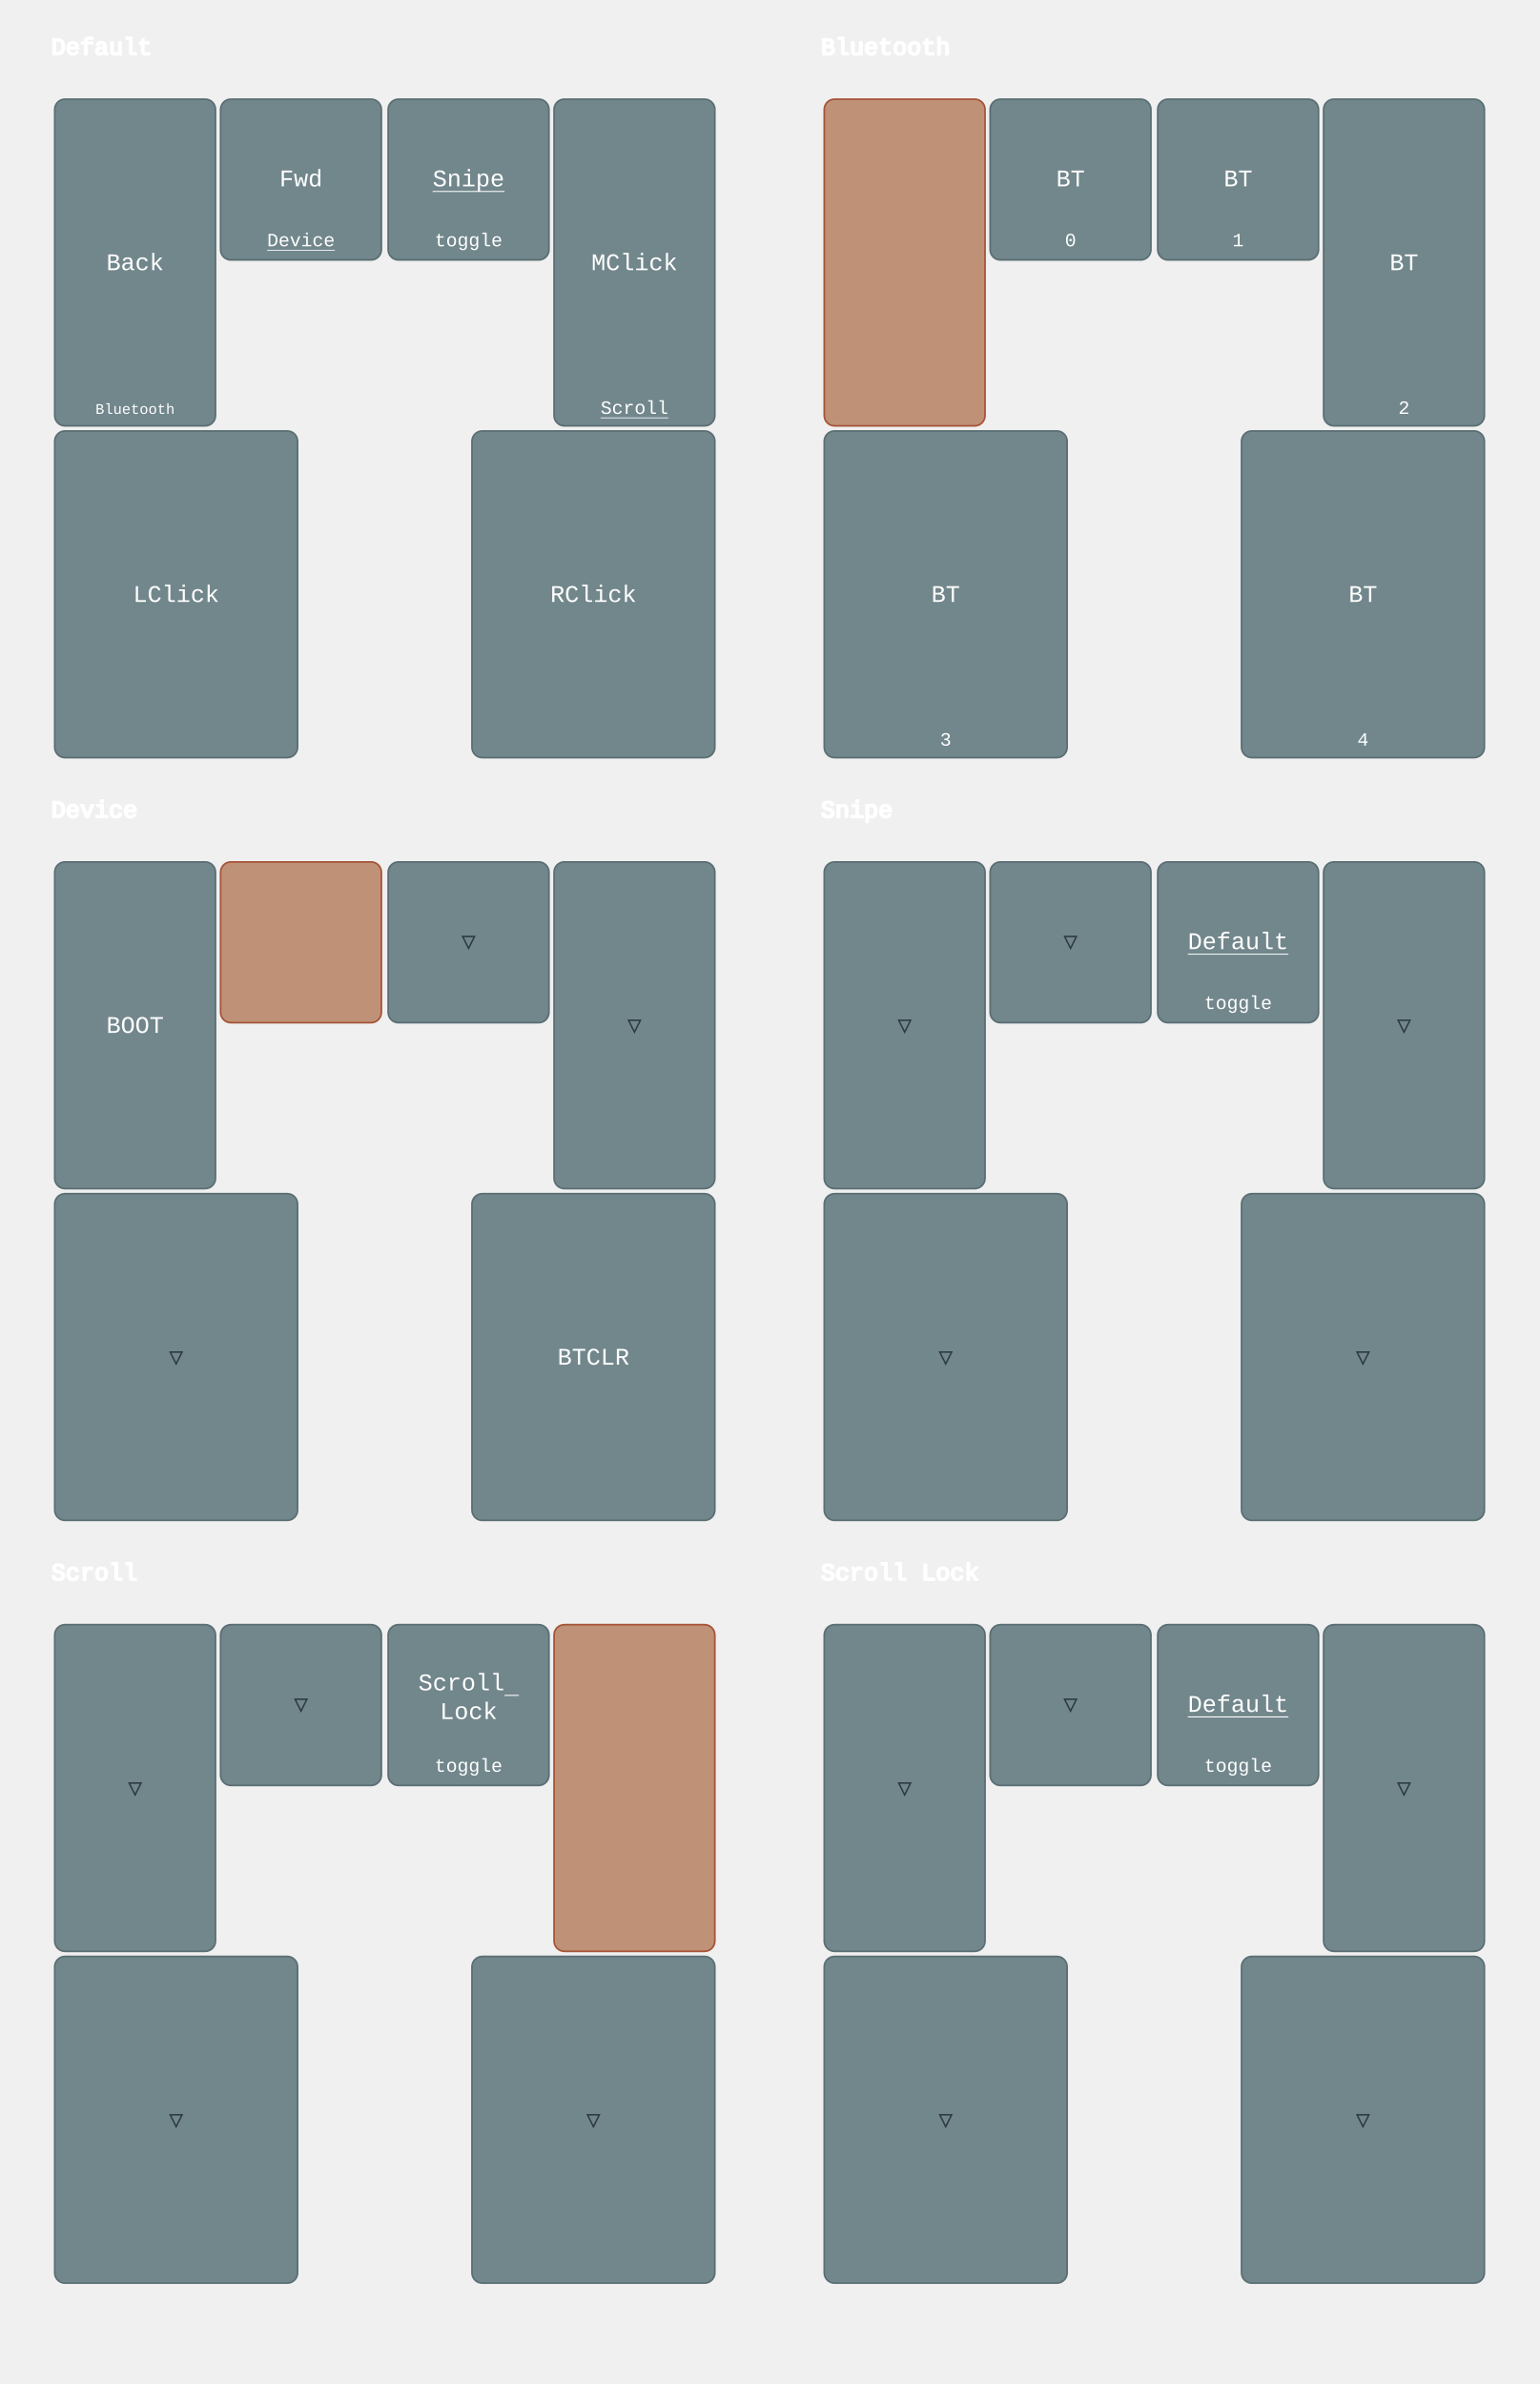
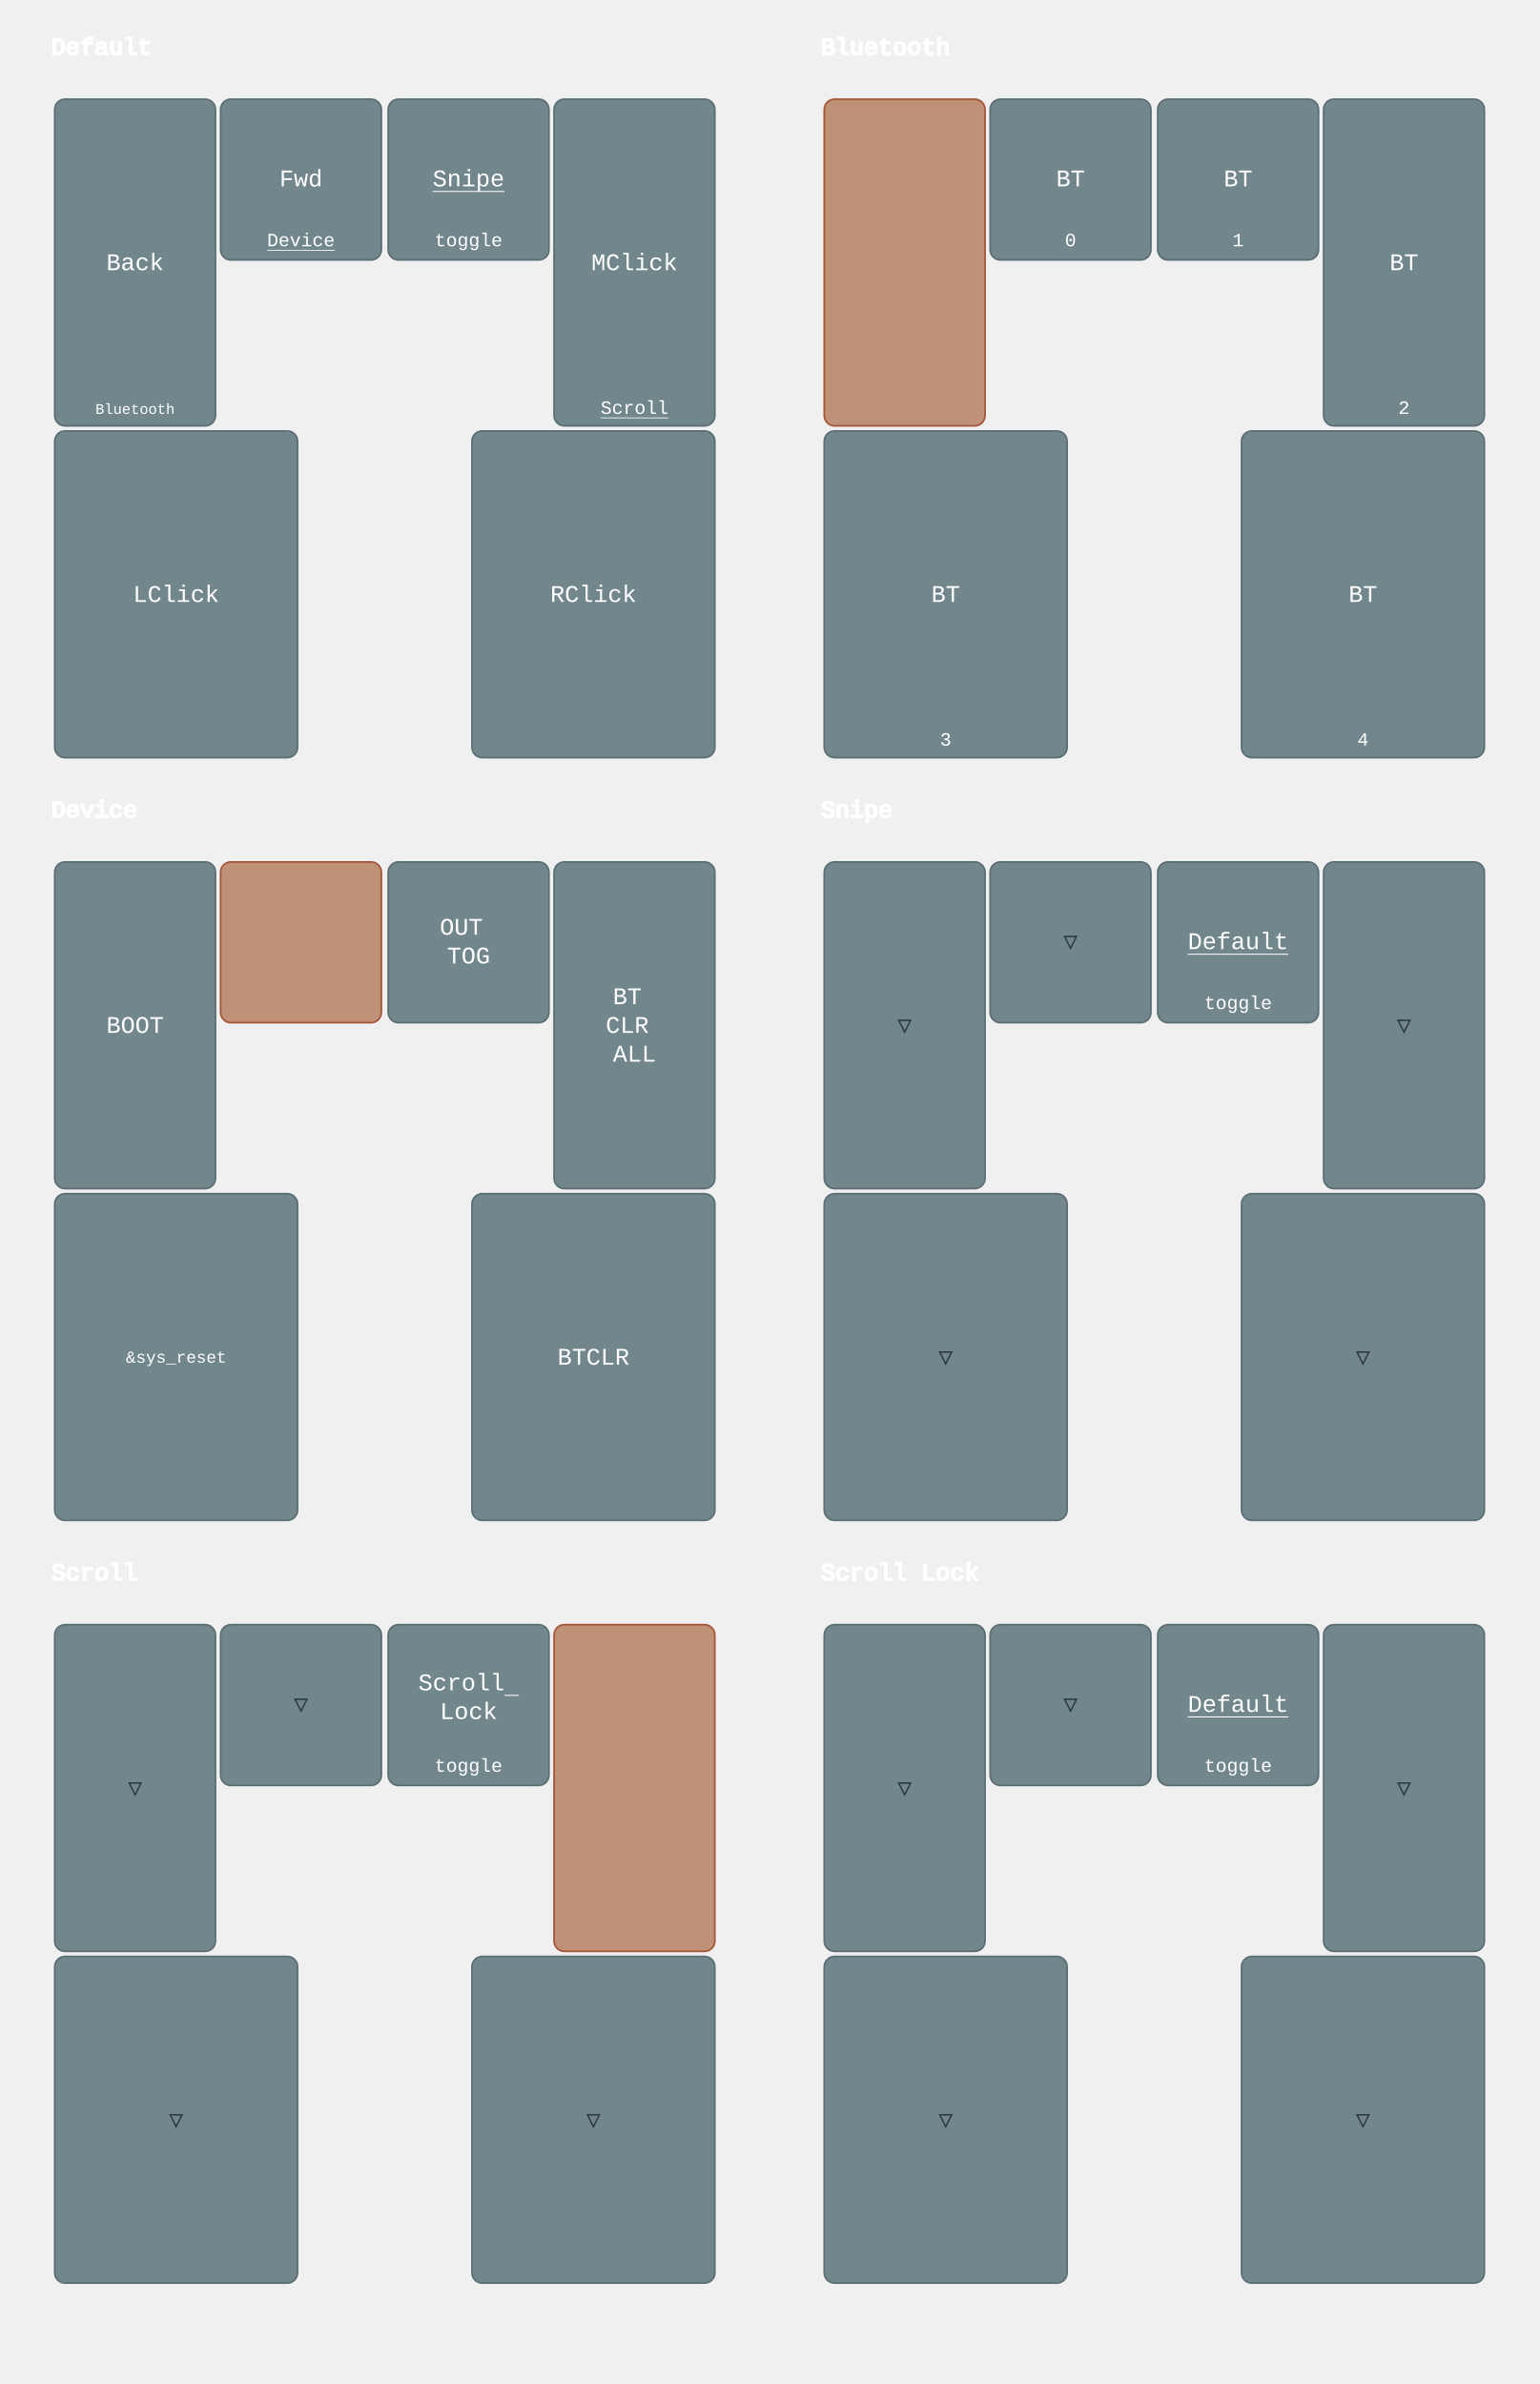
<svg xmlns="http://www.w3.org/2000/svg" width="900" height="1394" viewBox="0 0 900 1394" class="keymap">
  <style>svg path {
    fill: inherit;
}
svg.keymap {
    font-family: Menlo,SFMono-Regular,Consolas,Liberation Mono,monospace;
    font-size: 14px;
    font-kerning: normal;
    text-rendering: optimizeLegibility;
    fill: #FFF;
    background: #141F26;
}
rect.key {
    fill: #72878C;
    stroke: #5A6E73;
    stroke-width: 1;
}
rect.side {
    filter: brightness(90%);
}
rect.combo, rect.combo-separate {
    fill: #54929b;
    stroke: #007772;
}
rect.held, rect.combo.held {
    stroke: #A65437;
    fill: #BF9278;
}
rect.ghost, rect.combo.ghost {
    stroke-dasharray: 4, 4;
    stroke-width: 2;
}
text {
    text-anchor: middle;
    dominant-baseline: middle;
}
text.label {
    text-anchor: start;
    stroke: white;
    paint-order: stroke;
}
text.combo, text.hold, text.shifted, text.left, text.right, text.tl, text.tr, text.bl, text.br {
    font-size: 11px;
}
text.hold, text.bl, text.br {
    text-anchor: middle;
    dominant-baseline: auto;
}
text.shifted, text.tl, text.tr {
    text-anchor: middle;
    dominant-baseline: hanging;
}
text.left, text.tl, text.bl {
    text-anchor: start;
}
text.right, text.tr, text.br {
    text-anchor: end;
}
text.layer-activator {
    text-decoration: underline;
}
text.combo.hold, text.combo.shifted, text.combo.left, text.combo.right {
    font-size: 8px;
}
text.trans {
    fill: #2C3A40;
}
path.combo {
    stroke-width: 1;
    stroke: gray;
    fill: none;
}
.icon-tabler &gt; path {
    fill: inherit;
    stroke: inherit;
    stroke-width: 2;
}
.icon-tabler &gt; path[stroke="none"][fill="none"] {
    visibility: hidden;
}</style>
  <g transform="translate(30, 0)" class="layer-Default">
    <text x="0" y="28" class="label" id="Default">Default</text>
    <g transform="translate(0, 56)">
      <g transform="translate(49, 98)" class="key keypos-0">
        <rect rx="6" ry="6" x="-47" y="-96" width="94" height="191" class="key" />
        <text x="0" y="0" class="key tap">Back</text>
        <a href="#Bluetooth">
          <text x="0" y="88" class="key hold layer-activator">
            <tspan style="font-size: 78%">Bluetooth</tspan>
          </text>
        </a>
      </g>
      <g transform="translate(146, 49)" class="key keypos-1">
        <rect rx="6" ry="6" x="-47" y="-47" width="94" height="94" class="key" />
        <text x="0" y="0" class="key tap">Fwd</text>
        <a href="#Device">
          <text x="0" y="39" class="key hold layer-activator">Device</text>
        </a>
      </g>
      <g transform="translate(244, 49)" class="key keypos-2">
        <rect rx="6" ry="6" x="-47" y="-47" width="94" height="94" class="key" />
        <a href="#Snipe">
          <text x="0" y="0" class="key tap layer-activator">Snipe</text>
        </a>
        <text x="0" y="39" class="key hold">toggle</text>
      </g>
      <g transform="translate(341, 98)" class="key keypos-3">
        <rect rx="6" ry="6" x="-47" y="-96" width="94" height="191" class="key" />
        <text x="0" y="0" class="key tap">MClick</text>
        <a href="#Scroll">
          <text x="0" y="88" class="key hold layer-activator">Scroll</text>
        </a>
      </g>
      <g transform="translate(73, 292)" class="key keypos-4">
        <rect rx="6" ry="6" x="-71" y="-96" width="142" height="191" class="key" />
        <text x="0" y="0" class="key tap">LClick</text>
      </g>
      <g transform="translate(317, 292)" class="key keypos-5">
        <rect rx="6" ry="6" x="-71" y="-96" width="142" height="191" class="key" />
        <text x="0" y="0" class="key tap">RClick</text>
      </g>
    </g>
  </g>
  <g transform="translate(480, 0)" class="layer-Bluetooth">
    <text x="0" y="28" class="label" id="Bluetooth">Bluetooth</text>
    <g transform="translate(0, 56)">
      <g transform="translate(49, 98)" class="key held keypos-0">
        <rect rx="6" ry="6" x="-47" y="-96" width="94" height="191" class="key held" />
      </g>
      <g transform="translate(146, 49)" class="key keypos-1">
        <rect rx="6" ry="6" x="-47" y="-47" width="94" height="94" class="key" />
        <text x="0" y="0" class="key tap">BT</text>
        <text x="0" y="39" class="key hold">0</text>
      </g>
      <g transform="translate(244, 49)" class="key keypos-2">
        <rect rx="6" ry="6" x="-47" y="-47" width="94" height="94" class="key" />
        <text x="0" y="0" class="key tap">BT</text>
        <text x="0" y="39" class="key hold">1</text>
      </g>
      <g transform="translate(341, 98)" class="key keypos-3">
        <rect rx="6" ry="6" x="-47" y="-96" width="94" height="191" class="key" />
        <text x="0" y="0" class="key tap">BT</text>
        <text x="0" y="88" class="key hold">2</text>
      </g>
      <g transform="translate(73, 292)" class="key keypos-4">
        <rect rx="6" ry="6" x="-71" y="-96" width="142" height="191" class="key" />
        <text x="0" y="0" class="key tap">BT</text>
        <text x="0" y="88" class="key hold">3</text>
      </g>
      <g transform="translate(317, 292)" class="key keypos-5">
        <rect rx="6" ry="6" x="-71" y="-96" width="142" height="191" class="key" />
        <text x="0" y="0" class="key tap">BT</text>
        <text x="0" y="88" class="key hold">4</text>
      </g>
    </g>
  </g>
  <g transform="translate(30, 446)" class="layer-Device">
    <text x="0" y="28" class="label" id="Device">Device</text>
    <g transform="translate(0, 56)">
      <g transform="translate(49, 98)" class="key keypos-0">
        <rect rx="6" ry="6" x="-47" y="-96" width="94" height="191" class="key" />
        <text x="0" y="0" class="key tap">BOOT</text>
      </g>
      <g transform="translate(146, 49)" class="key held keypos-1">
        <rect rx="6" ry="6" x="-47" y="-47" width="94" height="94" class="key held" />
      </g>
-       <g transform="translate(244, 49)" class="key trans keypos-2">
-         <rect rx="6" ry="6" x="-47" y="-47" width="94" height="94" class="key trans" />
-         <text x="0" y="0" class="key trans tap">▽</text>
-       </g>
-       <g transform="translate(341, 98)" class="key trans keypos-3">
-         <rect rx="6" ry="6" x="-47" y="-96" width="94" height="191" class="key trans" />
-         <text x="0" y="0" class="key trans tap">▽</text>
-       </g>
-       <g transform="translate(73, 292)" class="key trans keypos-4">
-         <rect rx="6" ry="6" x="-71" y="-96" width="142" height="191" class="key trans" />
-         <text x="0" y="0" class="key trans tap">▽</text>
+       <g transform="translate(244, 49)" class="key keypos-2">
+         <rect rx="6" ry="6" x="-47" y="-47" width="94" height="94" class="key" />
+         <text x="0" y="0" class="key tap">
+           <tspan x="0" dy="-0.6em">OUT</tspan>
+           <tspan x="0" dy="1.2em">TOG</tspan>
+         </text>
+       </g>
+       <g transform="translate(341, 98)" class="key keypos-3">
+         <rect rx="6" ry="6" x="-47" y="-96" width="94" height="191" class="key" />
+         <text x="0" y="0" class="key tap">
+           <tspan x="0" dy="-1.2em">BT</tspan>
+           <tspan x="0" dy="1.2em">CLR</tspan>
+           <tspan x="0" dy="1.2em">ALL</tspan>
+         </text>
+       </g>
+       <g transform="translate(73, 292)" class="key keypos-4">
+         <rect rx="6" ry="6" x="-71" y="-96" width="142" height="191" class="key" />
+         <text x="0" y="0" class="key tap">
+           <tspan style="font-size: 70%">&amp;sys_reset</tspan>
+         </text>
      </g>
      <g transform="translate(317, 292)" class="key keypos-5">
        <rect rx="6" ry="6" x="-71" y="-96" width="142" height="191" class="key" />
        <text x="0" y="0" class="key tap">BTCLR</text>
      </g>
    </g>
  </g>
  <g transform="translate(480, 446)" class="layer-Snipe">
    <text x="0" y="28" class="label" id="Snipe">Snipe</text>
    <g transform="translate(0, 56)">
      <g transform="translate(49, 98)" class="key trans keypos-0">
        <rect rx="6" ry="6" x="-47" y="-96" width="94" height="191" class="key trans" />
        <text x="0" y="0" class="key trans tap">▽</text>
      </g>
      <g transform="translate(146, 49)" class="key trans keypos-1">
        <rect rx="6" ry="6" x="-47" y="-47" width="94" height="94" class="key trans" />
        <text x="0" y="0" class="key trans tap">▽</text>
      </g>
      <g transform="translate(244, 49)" class="key keypos-2">
        <rect rx="6" ry="6" x="-47" y="-47" width="94" height="94" class="key" />
        <a href="#Default">
          <text x="0" y="0" class="key tap layer-activator">Default</text>
        </a>
        <text x="0" y="39" class="key hold">toggle</text>
      </g>
      <g transform="translate(341, 98)" class="key trans keypos-3">
        <rect rx="6" ry="6" x="-47" y="-96" width="94" height="191" class="key trans" />
        <text x="0" y="0" class="key trans tap">▽</text>
      </g>
      <g transform="translate(73, 292)" class="key trans keypos-4">
        <rect rx="6" ry="6" x="-71" y="-96" width="142" height="191" class="key trans" />
        <text x="0" y="0" class="key trans tap">▽</text>
      </g>
      <g transform="translate(317, 292)" class="key trans keypos-5">
        <rect rx="6" ry="6" x="-71" y="-96" width="142" height="191" class="key trans" />
        <text x="0" y="0" class="key trans tap">▽</text>
      </g>
    </g>
  </g>
  <g transform="translate(30, 892)" class="layer-Scroll">
    <text x="0" y="28" class="label" id="Scroll">Scroll</text>
    <g transform="translate(0, 56)">
      <g transform="translate(49, 98)" class="key trans keypos-0">
        <rect rx="6" ry="6" x="-47" y="-96" width="94" height="191" class="key trans" />
        <text x="0" y="0" class="key trans tap">▽</text>
      </g>
      <g transform="translate(146, 49)" class="key trans keypos-1">
        <rect rx="6" ry="6" x="-47" y="-47" width="94" height="94" class="key trans" />
        <text x="0" y="0" class="key trans tap">▽</text>
      </g>
      <g transform="translate(244, 49)" class="key keypos-2">
        <rect rx="6" ry="6" x="-47" y="-47" width="94" height="94" class="key" />
        <a href="#Scroll-Lock">
          <text x="0" y="0" class="key tap layer-activator">
            <tspan x="0" dy="-0.9em">Scroll</tspan>
            <tspan x="0" dy="1.2em">Lock</tspan>
          </text>
        </a>
        <text x="0" y="39" class="key hold">toggle</text>
      </g>
      <g transform="translate(341, 98)" class="key held keypos-3">
        <rect rx="6" ry="6" x="-47" y="-96" width="94" height="191" class="key held" />
      </g>
      <g transform="translate(73, 292)" class="key trans keypos-4">
        <rect rx="6" ry="6" x="-71" y="-96" width="142" height="191" class="key trans" />
        <text x="0" y="0" class="key trans tap">▽</text>
      </g>
      <g transform="translate(317, 292)" class="key trans keypos-5">
        <rect rx="6" ry="6" x="-71" y="-96" width="142" height="191" class="key trans" />
        <text x="0" y="0" class="key trans tap">▽</text>
      </g>
    </g>
  </g>
  <g transform="translate(480, 892)" class="layer-Scroll Lock">
    <text x="0" y="28" class="label" id="Scroll-Lock">Scroll Lock</text>
    <g transform="translate(0, 56)">
      <g transform="translate(49, 98)" class="key trans keypos-0">
        <rect rx="6" ry="6" x="-47" y="-96" width="94" height="191" class="key trans" />
        <text x="0" y="0" class="key trans tap">▽</text>
      </g>
      <g transform="translate(146, 49)" class="key trans keypos-1">
        <rect rx="6" ry="6" x="-47" y="-47" width="94" height="94" class="key trans" />
        <text x="0" y="0" class="key trans tap">▽</text>
      </g>
      <g transform="translate(244, 49)" class="key keypos-2">
        <rect rx="6" ry="6" x="-47" y="-47" width="94" height="94" class="key" />
        <a href="#Default">
          <text x="0" y="0" class="key tap layer-activator">Default</text>
        </a>
        <text x="0" y="39" class="key hold">toggle</text>
      </g>
      <g transform="translate(341, 98)" class="key trans keypos-3">
        <rect rx="6" ry="6" x="-47" y="-96" width="94" height="191" class="key trans" />
        <text x="0" y="0" class="key trans tap">▽</text>
      </g>
      <g transform="translate(73, 292)" class="key trans keypos-4">
        <rect rx="6" ry="6" x="-71" y="-96" width="142" height="191" class="key trans" />
        <text x="0" y="0" class="key trans tap">▽</text>
      </g>
      <g transform="translate(317, 292)" class="key trans keypos-5">
        <rect rx="6" ry="6" x="-71" y="-96" width="142" height="191" class="key trans" />
        <text x="0" y="0" class="key trans tap">▽</text>
      </g>
    </g>
  </g>
</svg>
